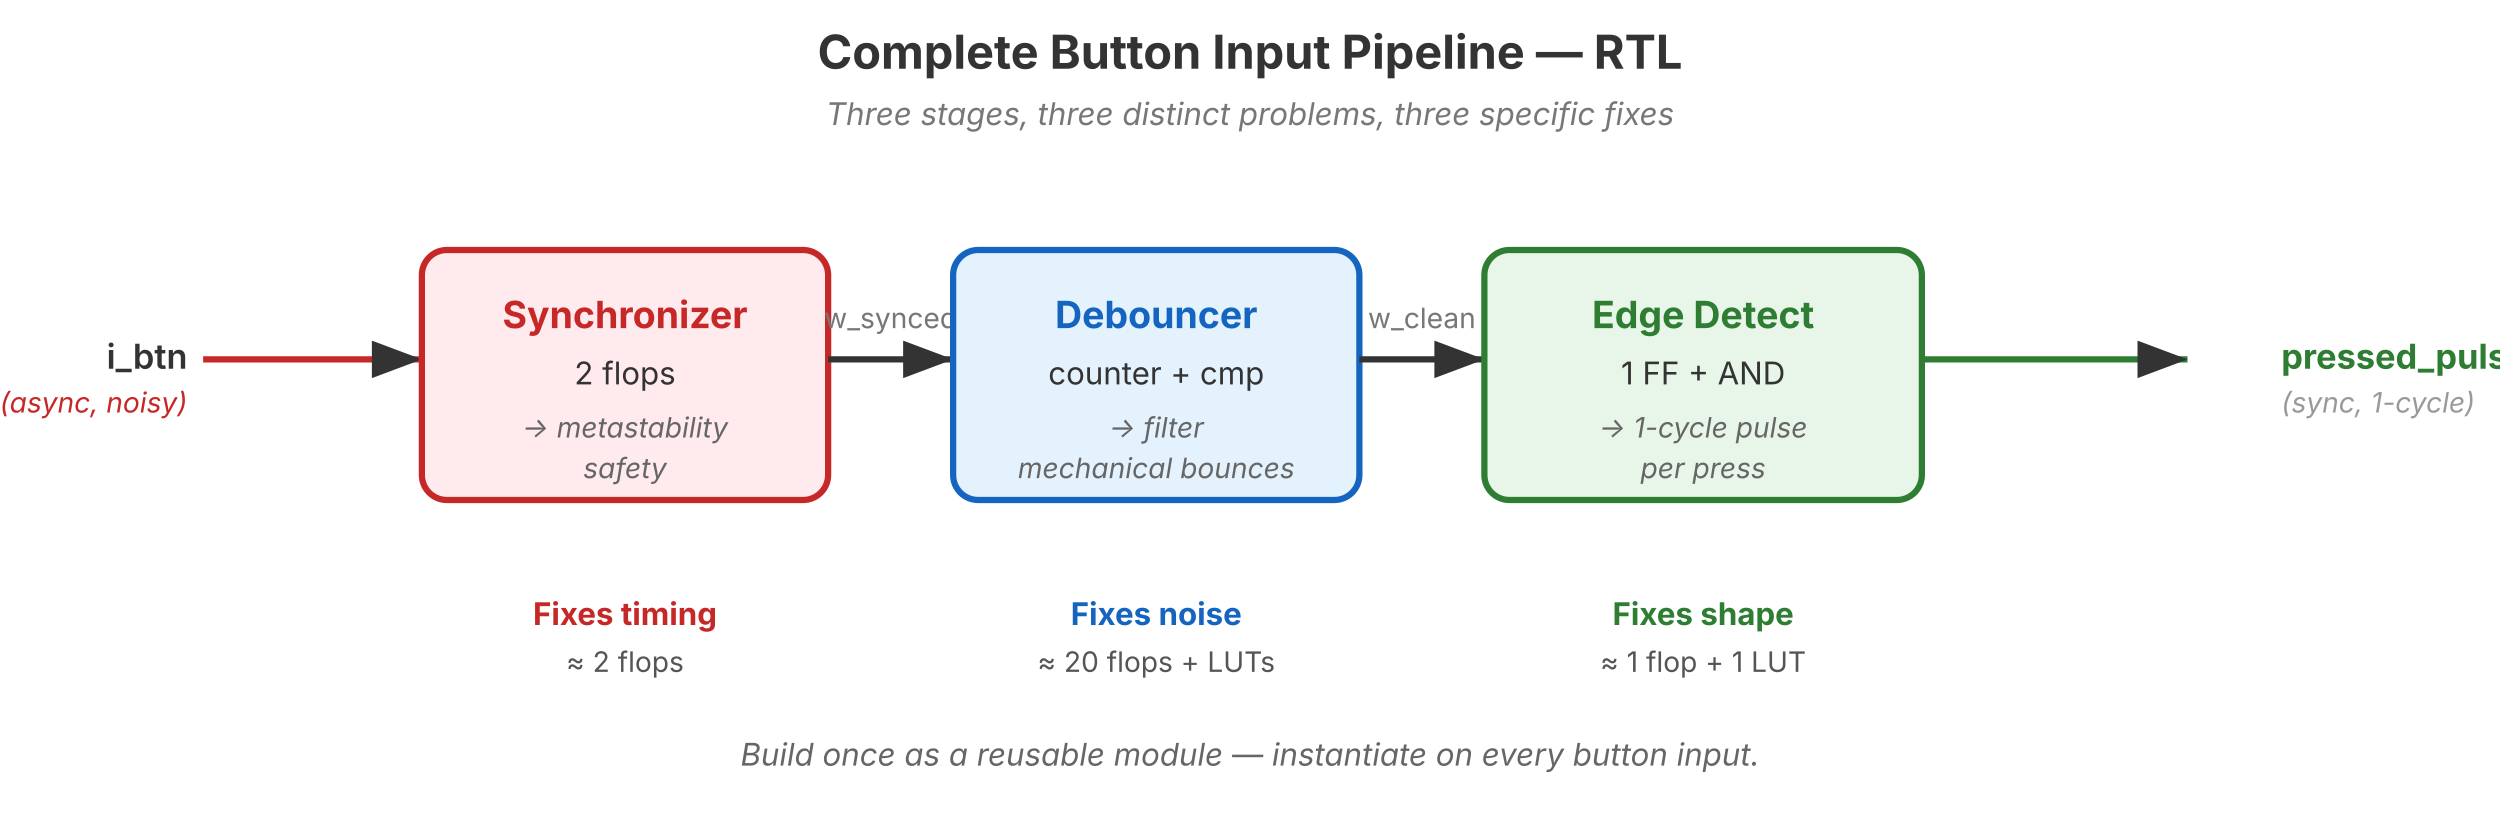
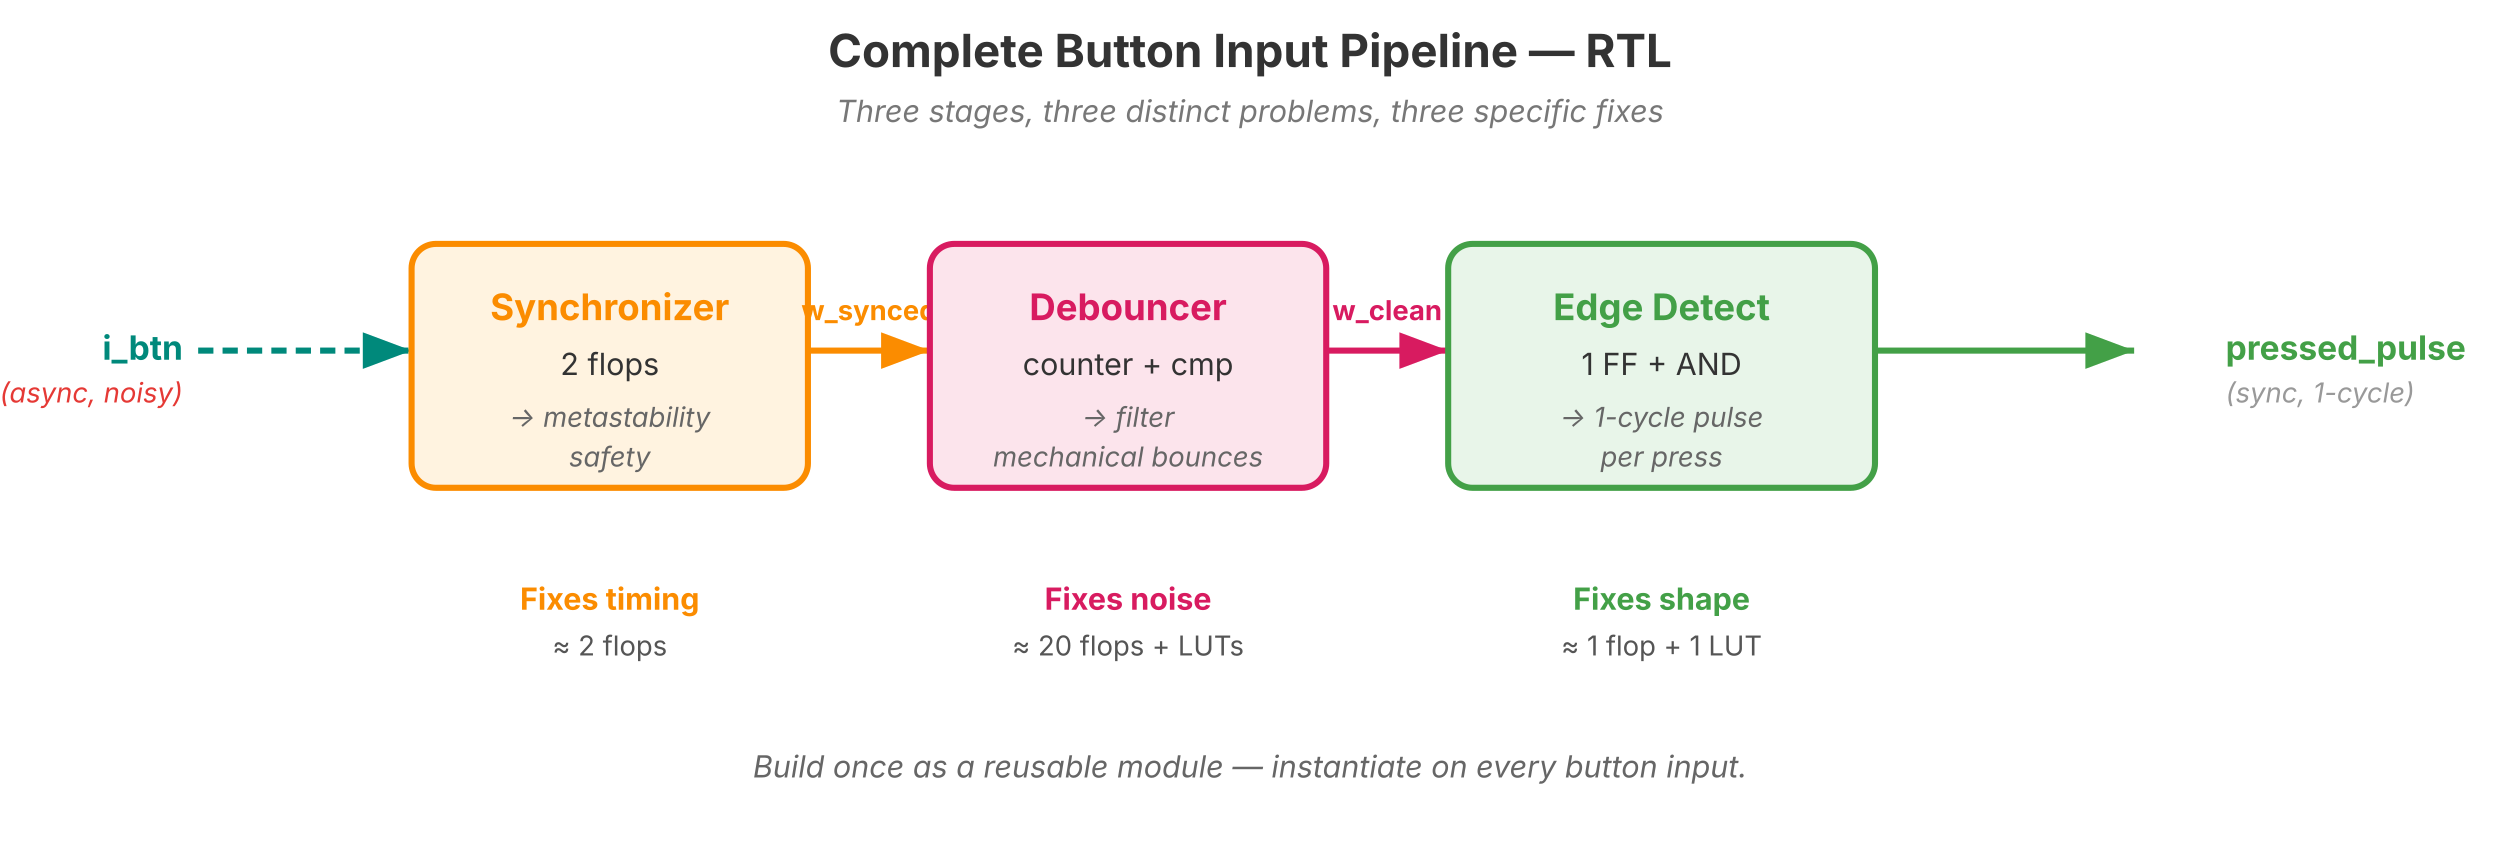
- <svg xmlns="http://www.w3.org/2000/svg" viewBox="0 0 800 260" font-family="Inter, sans-serif">
+ <svg xmlns="http://www.w3.org/2000/svg" viewBox="0 0 820 280" font-family="Inter, sans-serif">
  <defs>
    <marker id="arr" markerWidth="8" markerHeight="6" refX="8" refY="3" orient="auto">
      <path d="M0,0 L8,3 L0,6 Z" fill="#333" />
    </marker>
+     <marker id="arrTeal" markerWidth="8" markerHeight="6" refX="8" refY="3" orient="auto">
+       <path d="M0,0 L8,3 L0,6 Z" fill="#00897B" />
+     </marker>
+     <marker id="arrOrange" markerWidth="8" markerHeight="6" refX="8" refY="3" orient="auto">
+       <path d="M0,0 L8,3 L0,6 Z" fill="#FB8C00" />
+     </marker>
+     <marker id="arrMag" markerWidth="8" markerHeight="6" refX="8" refY="3" orient="auto">
+       <path d="M0,0 L8,3 L0,6 Z" fill="#D81B60" />
+     </marker>
+     <marker id="arrGreen" markerWidth="8" markerHeight="6" refX="8" refY="3" orient="auto">
+       <path d="M0,0 L8,3 L0,6 Z" fill="#43A047" />
+     </marker>
  </defs>
-   <text x="400" y="22" text-anchor="middle" font-size="15" font-weight="700" fill="#333">Complete Button Input Pipeline — RTL</text>
-   <text x="400" y="40" text-anchor="middle" font-size="10" fill="#777" font-style="italic">Three stages, three distinct problems, three specific fixes</text>
-   <text x="60" y="118" text-anchor="end" font-size="11" fill="#333" font-weight="600">i_btn</text>
-   <text x="60" y="132" text-anchor="end" font-size="9" fill="#C62828" font-style="italic">(async, noisy)</text>
-   <line x1="65" y1="115" x2="135" y2="115" stroke="#C62828" stroke-width="2" marker-end="url(#arr)" />
-   <rect x="135" y="80" width="130" height="80" rx="8" fill="#FFEBEE" stroke="#C62828" stroke-width="2" />
-   <text x="200" y="105" text-anchor="middle" font-size="12" font-weight="700" fill="#C62828">Synchronizer</text>
+   <text x="410" y="22" text-anchor="middle" font-size="15" font-weight="700" fill="#333">Complete Button Input Pipeline — RTL</text>
+   <text x="410" y="40" text-anchor="middle" font-size="10" fill="#777" font-style="italic">Three stages, three distinct problems, three specific fixes</text>
+   <text x="60" y="118" text-anchor="end" font-size="11" fill="#00897B" font-weight="700">i_btn</text>
+   <text x="60" y="132" text-anchor="end" font-size="9" fill="#E53935" font-style="italic">(async, noisy)</text>
+   <line x1="65" y1="115" x2="135" y2="115" stroke="#00897B" stroke-width="2" stroke-dasharray="5,3" marker-end="url(#arrTeal)" />
+   <rect x="135" y="80" width="130" height="80" rx="8" fill="#FFF3E0" stroke="#FB8C00" stroke-width="2" />
+   <text x="200" y="105" text-anchor="middle" font-size="12" font-weight="700" fill="#FB8C00">Synchronizer</text>
  <text x="200" y="123" text-anchor="middle" font-size="10" fill="#333">2 flops</text>
  <text x="200" y="140" text-anchor="middle" font-size="9" fill="#666" font-style="italic">→ metastability</text>
  <text x="200" y="153" text-anchor="middle" font-size="9" fill="#666" font-style="italic">safety</text>
-   <line x1="265" y1="115" x2="305" y2="115" stroke="#333" stroke-width="2" marker-end="url(#arr)" />
-   <text x="285" y="105" text-anchor="middle" font-size="9" fill="#777">w_synced</text>
-   <rect x="305" y="80" width="130" height="80" rx="8" fill="#E3F2FD" stroke="#1565C0" stroke-width="2" />
-   <text x="370" y="105" text-anchor="middle" font-size="12" font-weight="700" fill="#1565C0">Debouncer</text>
+   <line x1="265" y1="115" x2="305" y2="115" stroke="#FB8C00" stroke-width="2" marker-end="url(#arrOrange)" />
+   <text x="285" y="105" text-anchor="middle" font-size="9" fill="#FB8C00" font-weight="700">w_synced</text>
+   <rect x="305" y="80" width="130" height="80" rx="8" fill="#FCE4EC" stroke="#D81B60" stroke-width="2" />
+   <text x="370" y="105" text-anchor="middle" font-size="12" font-weight="700" fill="#D81B60">Debouncer</text>
  <text x="370" y="123" text-anchor="middle" font-size="10" fill="#333">counter + cmp</text>
  <text x="370" y="140" text-anchor="middle" font-size="9" fill="#666" font-style="italic">→ filter</text>
  <text x="370" y="153" text-anchor="middle" font-size="9" fill="#666" font-style="italic">mechanical bounces</text>
-   <line x1="435" y1="115" x2="475" y2="115" stroke="#333" stroke-width="2" marker-end="url(#arr)" />
-   <text x="455" y="105" text-anchor="middle" font-size="9" fill="#777">w_clean</text>
-   <rect x="475" y="80" width="140" height="80" rx="8" fill="#E8F5E9" stroke="#2E7D32" stroke-width="2" />
-   <text x="545" y="105" text-anchor="middle" font-size="12" font-weight="700" fill="#2E7D32">Edge Detect</text>
+   <line x1="435" y1="115" x2="475" y2="115" stroke="#D81B60" stroke-width="2" marker-end="url(#arrMag)" />
+   <text x="455" y="105" text-anchor="middle" font-size="9" fill="#D81B60" font-weight="700">w_clean</text>
+   <rect x="475" y="80" width="140" height="80" rx="8" fill="#E8F5E9" stroke="#43A047" stroke-width="2" />
+   <text x="545" y="105" text-anchor="middle" font-size="12" font-weight="700" fill="#43A047">Edge Detect</text>
  <text x="545" y="123" text-anchor="middle" font-size="10" fill="#333">1 FF + AND</text>
  <text x="545" y="140" text-anchor="middle" font-size="9" fill="#666" font-style="italic">→ 1-cycle pulse</text>
  <text x="545" y="153" text-anchor="middle" font-size="9" fill="#666" font-style="italic">per press</text>
-   <line x1="615" y1="115" x2="700" y2="115" stroke="#2E7D32" stroke-width="2" marker-end="url(#arr)" />
-   <text x="730" y="118" font-size="11" font-weight="700" fill="#2E7D32">pressed_pulse</text>
+   <line x1="615" y1="115" x2="700" y2="115" stroke="#43A047" stroke-width="2" marker-end="url(#arrGreen)" />
+   <text x="730" y="118" font-size="11" font-weight="700" fill="#43A047">pressed_pulse</text>
  <text x="730" y="132" font-size="9" fill="#999" font-style="italic">(sync, 1-cycle)</text>
-   <text x="200" y="200" text-anchor="middle" font-size="10" font-weight="700" fill="#C62828">Fixes timing</text>
+   <text x="200" y="200" text-anchor="middle" font-size="10" font-weight="700" fill="#FB8C00">Fixes timing</text>
  <text x="200" y="215" text-anchor="middle" font-size="9" fill="#555">≈ 2 flops</text>
-   <text x="370" y="200" text-anchor="middle" font-size="10" font-weight="700" fill="#1565C0">Fixes noise</text>
+   <text x="370" y="200" text-anchor="middle" font-size="10" font-weight="700" fill="#D81B60">Fixes noise</text>
  <text x="370" y="215" text-anchor="middle" font-size="9" fill="#555">≈ 20 flops + LUTs</text>
-   <text x="545" y="200" text-anchor="middle" font-size="10" font-weight="700" fill="#2E7D32">Fixes shape</text>
+   <text x="545" y="200" text-anchor="middle" font-size="10" font-weight="700" fill="#43A047">Fixes shape</text>
  <text x="545" y="215" text-anchor="middle" font-size="9" fill="#555">≈ 1 flop + 1 LUT</text>
-   <text x="400" y="245" text-anchor="middle" font-size="10" fill="#666" font-style="italic">Build once as a reusable module — instantiate on every button input.</text>
+   <text x="410" y="255" text-anchor="middle" font-size="10" fill="#666" font-style="italic">Build once as a reusable module — instantiate on every button input.</text>
</svg>
